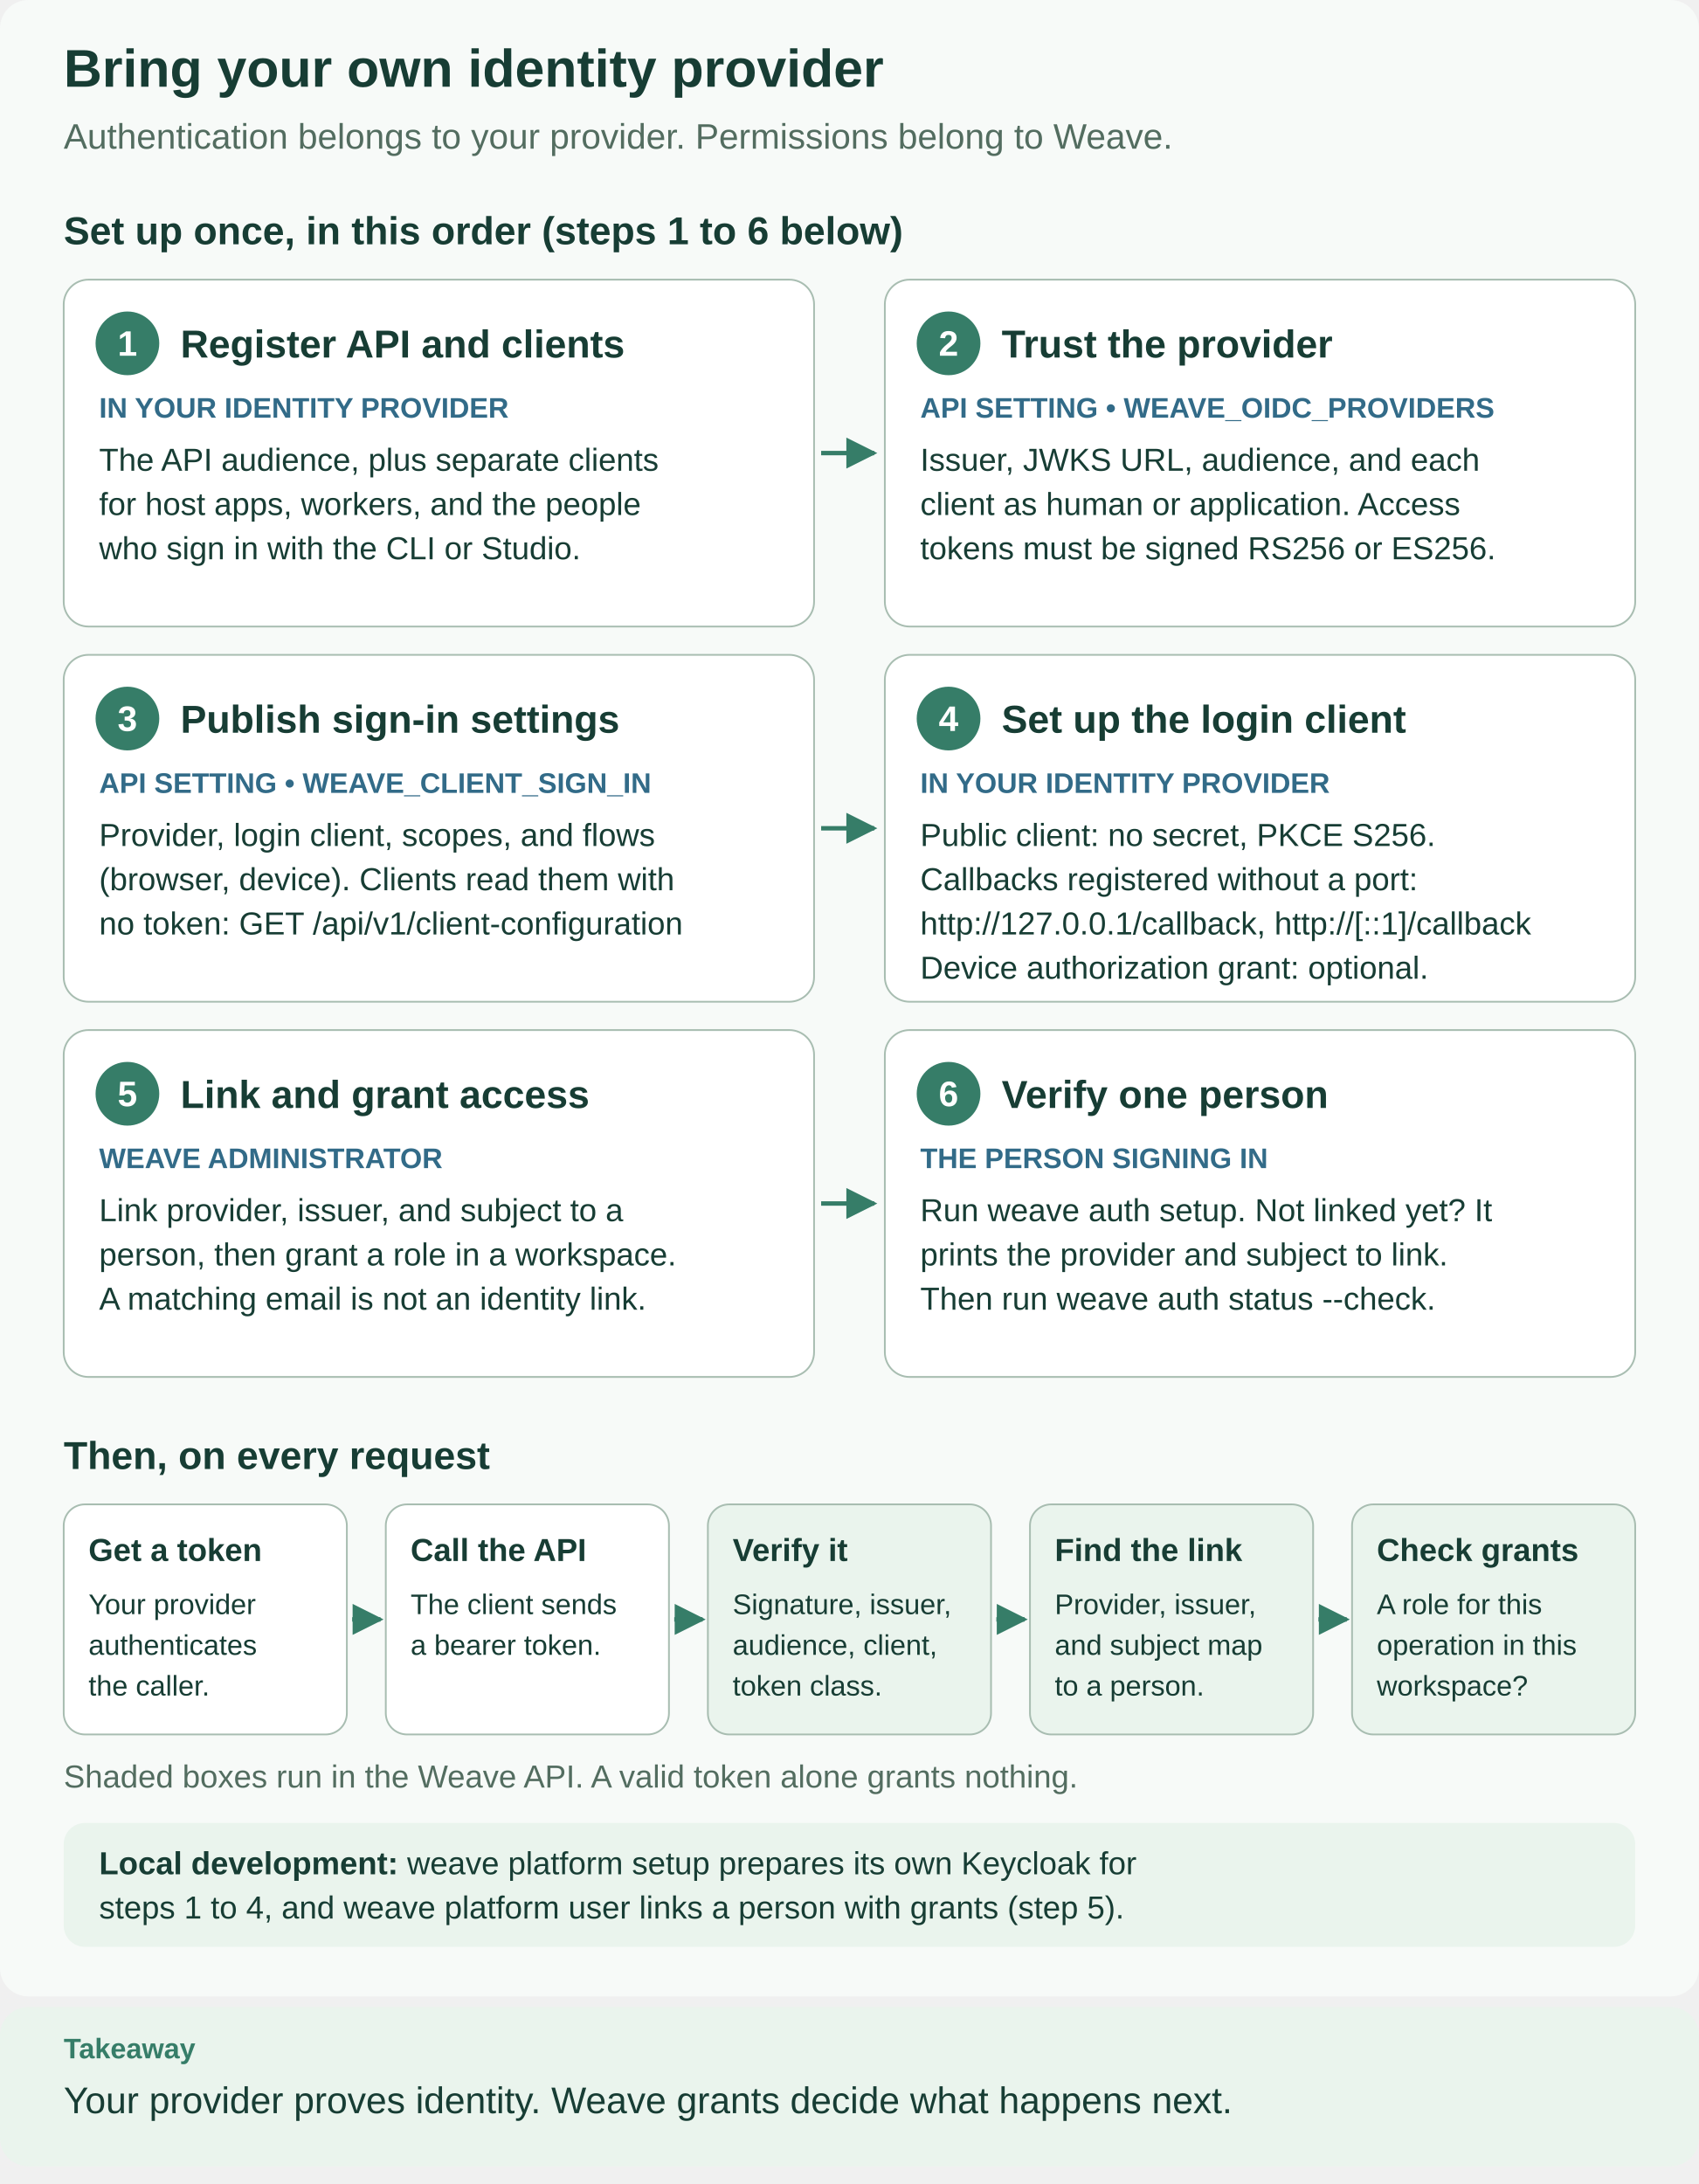
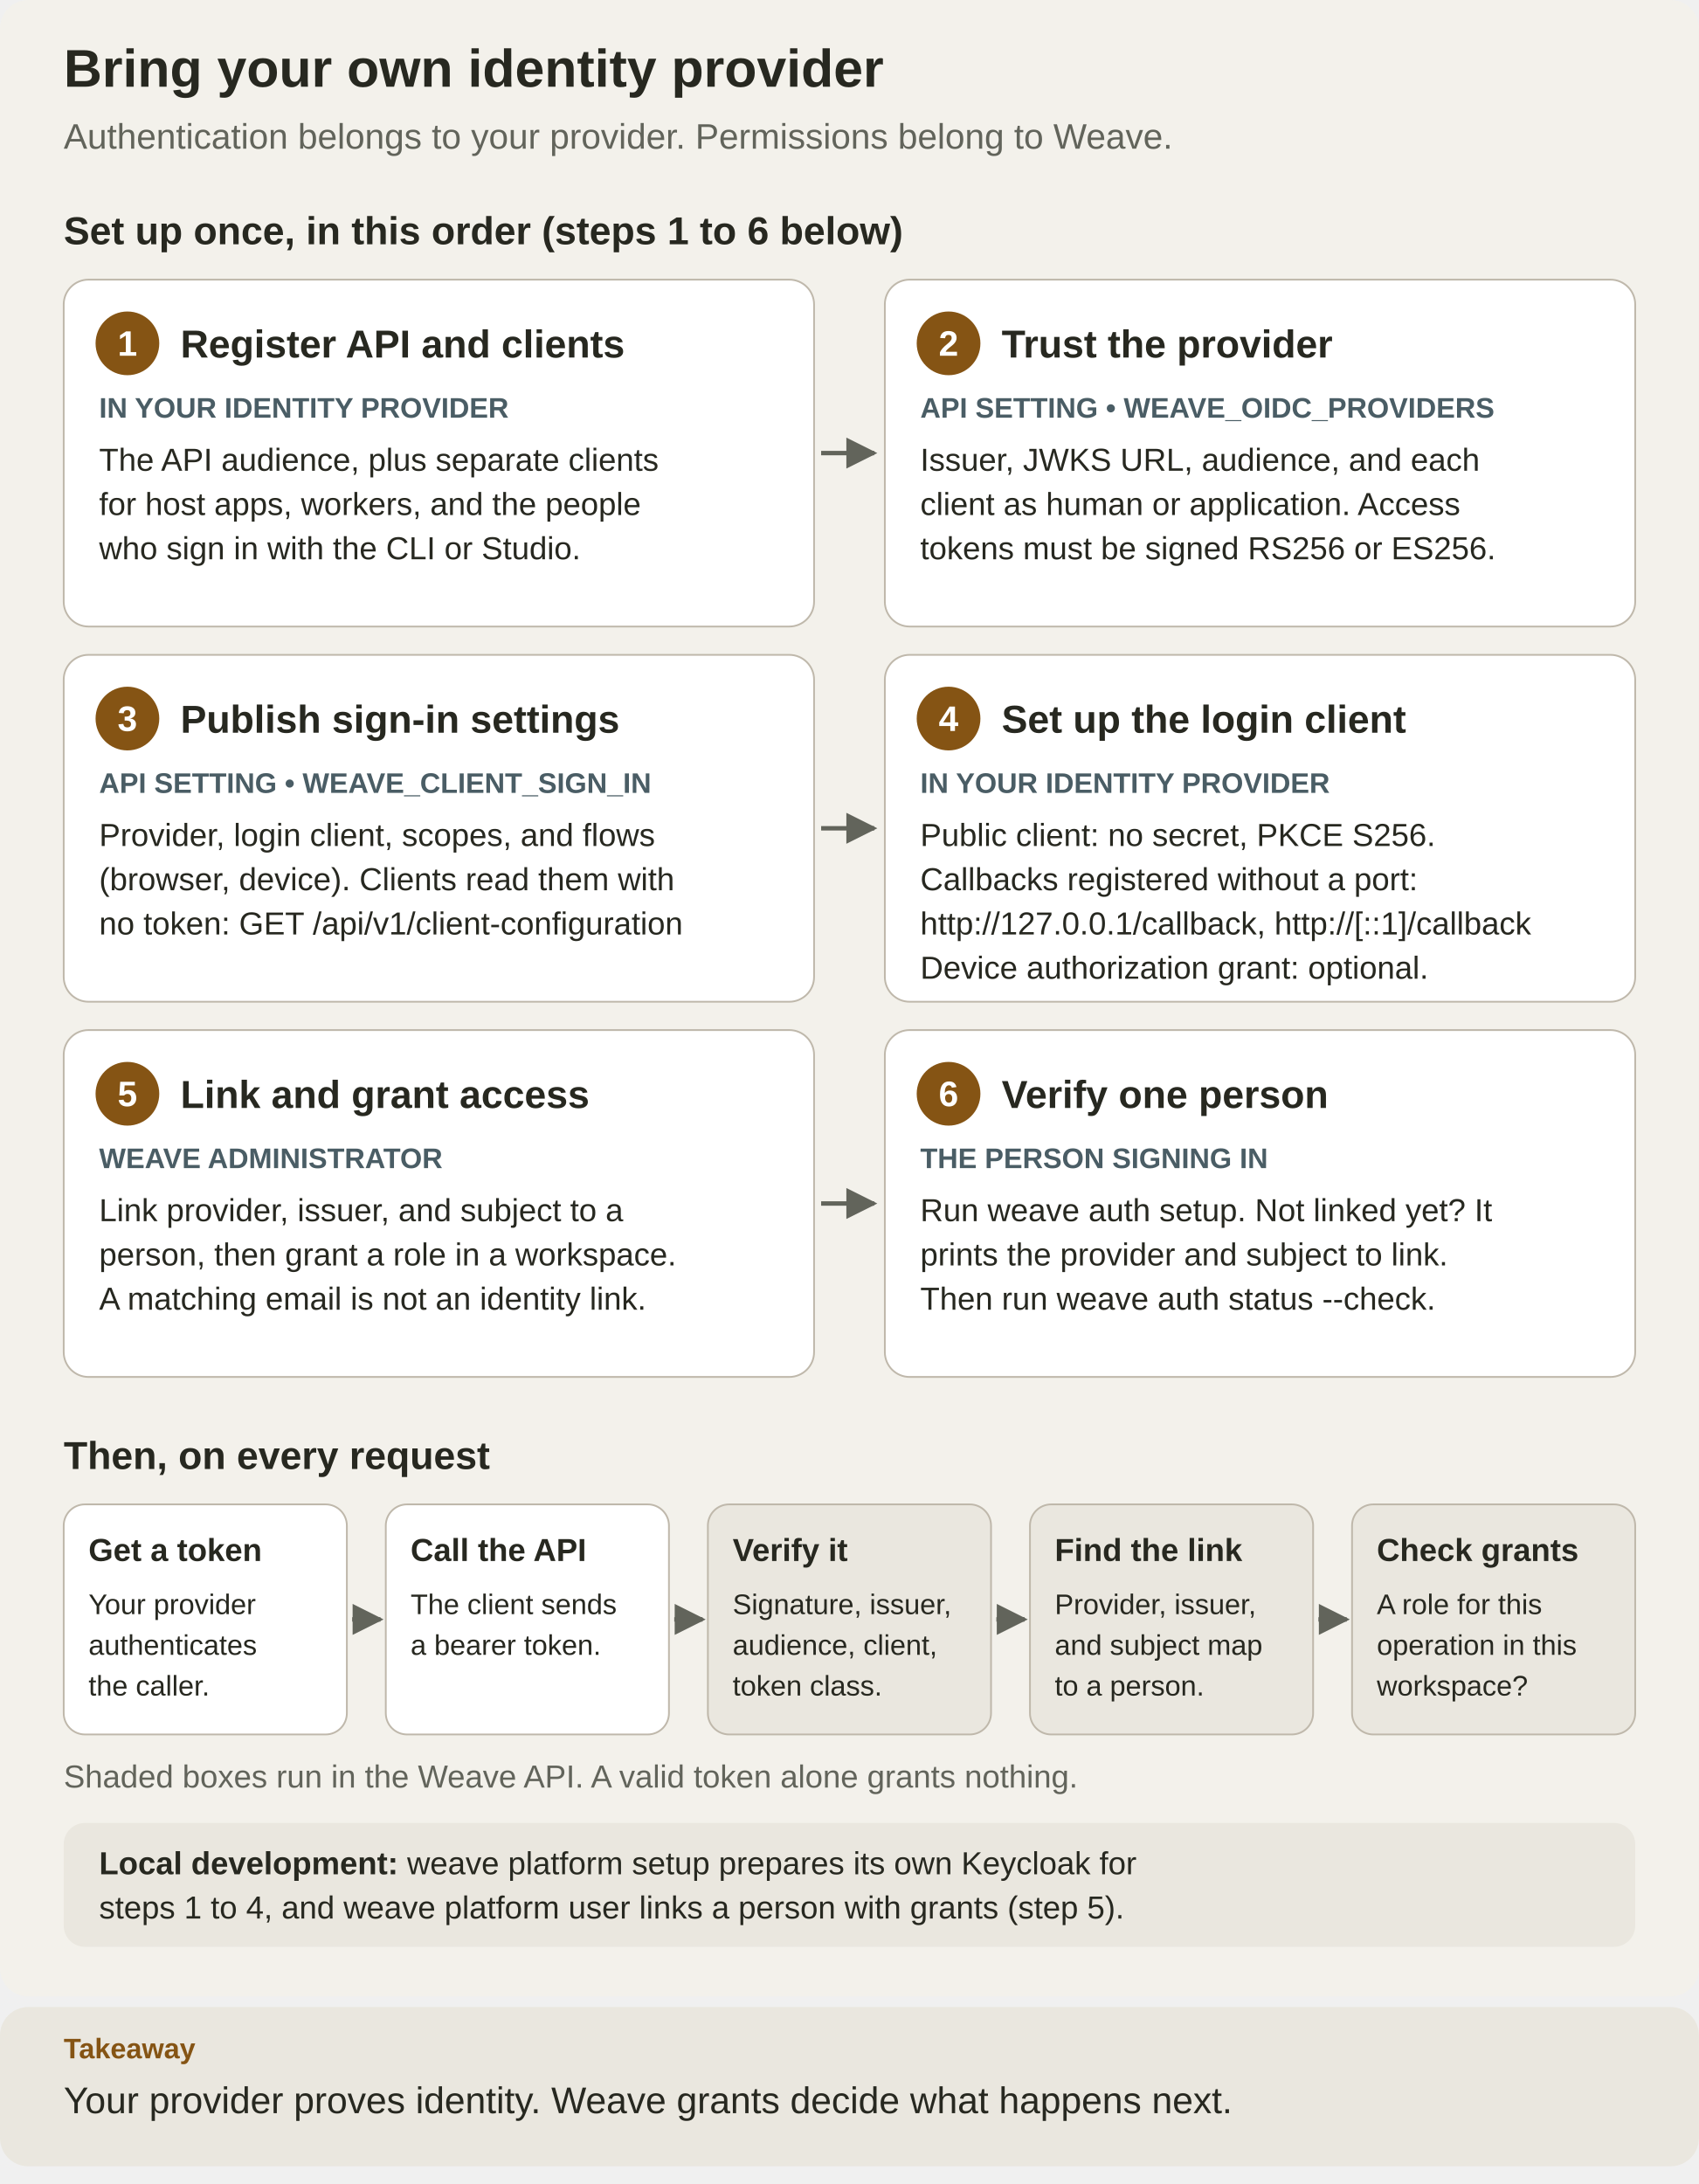
<svg xmlns="http://www.w3.org/2000/svg" width="960" height="1234" viewBox="0 0 960 1234" role="img" aria-labelledby="title desc">
  <defs>
    <marker id="arrow" viewBox="0 0 10 10" refX="9" refY="5" markerWidth="7" markerHeight="7" orient="auto">
-       <path d="M0 0L10 5L0 10Z" fill="#367D68" />
+       <path d="M0 0L10 5L0 10Z" fill="#62645B" />
    </marker>
  </defs>
-   <style>text{font-family:Arial,Helvetica,sans-serif;fill:#173D34}.title{font-size:30px;font-weight:700}.head{font-size:22px;font-weight:700}.body{font-size:20px}.small{font-size:18px}.muted{fill:#536D60}.edge{fill:none;stroke:#367D68;stroke-width:2.5;marker-end:url(#arrow)}.icon{fill:none;stroke:#367D68;stroke-width:2.5;stroke-linecap:round;stroke-linejoin:round}.tag{font-size:16px;font-weight:700;fill:#326B88}.box{font-size:16px}.bh{font-size:18px;font-weight:700}.num{font-size:20px;font-weight:700;fill:#FFFFFF}</style>
-   <rect width="960" height="1128" rx="16" fill="#F7FAF8" />
+   <style>text{font-family:Arial,Helvetica,sans-serif;fill:#272820}.title{font-size:30px;font-weight:700}.head{font-size:22px;font-weight:700}.body{font-size:20px}.small{font-size:18px}.muted{fill:#62645B}.edge{fill:none;stroke:#62645B;stroke-width:2.5;marker-end:url(#arrow)}.icon{fill:none;stroke:#62645B;stroke-width:2.5;stroke-linecap:round;stroke-linejoin:round}.tag{font-size:16px;font-weight:700;fill:#4A5D65}.box{font-size:16px}.bh{font-size:18px;font-weight:700}.num{font-size:20px;font-weight:700;fill:#FFFFFF}</style>
+   <rect width="960" height="1128" rx="16" fill="#F3F1EB" />
  <text x="36" y="49" class="title">Bring your own identity provider</text>
  <text x="36" y="84" class="body muted">Authentication belongs to your provider. Permissions belong to Weave.</text>
  <text x="36" y="138" class="head">Set up once, in this order (steps 1 to 6 below)</text>
-   <rect x="36" y="158" width="424" height="196" rx="14" fill="white" stroke="#A8BDB1" />
-   <circle cx="72" cy="194" r="18" fill="#367D68" />
+   <rect x="36" y="158" width="424" height="196" rx="14" fill="white" stroke="#BFB8AB" />
+   <circle cx="72" cy="194" r="18" fill="#855414" />
  <text x="72" y="201" class="num" text-anchor="middle">1</text>
  <text x="102" y="202" class="head">Register API and clients</text>
  <text x="56" y="236" class="tag">IN YOUR IDENTITY PROVIDER</text>
  <text x="56" y="266" class="small">The API audience, plus separate clients</text>
  <text x="56" y="291" class="small">for host apps, workers, and the people</text>
  <text x="56" y="316" class="small">who sign in with the CLI or Studio.</text>
-   <rect x="500" y="158" width="424" height="196" rx="14" fill="white" stroke="#A8BDB1" />
-   <circle cx="536" cy="194" r="18" fill="#367D68" />
+   <rect x="500" y="158" width="424" height="196" rx="14" fill="white" stroke="#BFB8AB" />
+   <circle cx="536" cy="194" r="18" fill="#855414" />
  <text x="536" y="201" class="num" text-anchor="middle">2</text>
  <text x="566" y="202" class="head">Trust the provider</text>
  <text x="520" y="236" class="tag">API SETTING • WEAVE_OIDC_PROVIDERS</text>
  <text x="520" y="266" class="small">Issuer, JWKS URL, audience, and each</text>
  <text x="520" y="291" class="small">client as human or application. Access</text>
  <text x="520" y="316" class="small">tokens must be signed RS256 or ES256.</text>
-   <rect x="36" y="370" width="424" height="196" rx="14" fill="white" stroke="#A8BDB1" />
-   <circle cx="72" cy="406" r="18" fill="#367D68" />
+   <rect x="36" y="370" width="424" height="196" rx="14" fill="white" stroke="#BFB8AB" />
+   <circle cx="72" cy="406" r="18" fill="#855414" />
  <text x="72" y="413" class="num" text-anchor="middle">3</text>
  <text x="102" y="414" class="head">Publish sign-in settings</text>
  <text x="56" y="448" class="tag">API SETTING • WEAVE_CLIENT_SIGN_IN</text>
  <text x="56" y="478" class="small">Provider, login client, scopes, and flows</text>
  <text x="56" y="503" class="small">(browser, device). Clients read them with</text>
  <text x="56" y="528" class="small">no token: GET /api/v1/client-configuration</text>
-   <rect x="500" y="370" width="424" height="196" rx="14" fill="white" stroke="#A8BDB1" />
-   <circle cx="536" cy="406" r="18" fill="#367D68" />
+   <rect x="500" y="370" width="424" height="196" rx="14" fill="white" stroke="#BFB8AB" />
+   <circle cx="536" cy="406" r="18" fill="#855414" />
  <text x="536" y="413" class="num" text-anchor="middle">4</text>
  <text x="566" y="414" class="head">Set up the login client</text>
  <text x="520" y="448" class="tag">IN YOUR IDENTITY PROVIDER</text>
  <text x="520" y="478" class="small">Public client: no secret, PKCE S256.</text>
  <text x="520" y="503" class="small">Callbacks registered without a port:</text>
  <text x="520" y="528" class="small">http://127.0.0.1/callback, http://[::1]/callback</text>
  <text x="520" y="553" class="small">Device authorization grant: optional.</text>
-   <rect x="36" y="582" width="424" height="196" rx="14" fill="white" stroke="#A8BDB1" />
-   <circle cx="72" cy="618" r="18" fill="#367D68" />
+   <rect x="36" y="582" width="424" height="196" rx="14" fill="white" stroke="#BFB8AB" />
+   <circle cx="72" cy="618" r="18" fill="#855414" />
  <text x="72" y="625" class="num" text-anchor="middle">5</text>
  <text x="102" y="626" class="head">Link and grant access</text>
  <text x="56" y="660" class="tag">WEAVE ADMINISTRATOR</text>
  <text x="56" y="690" class="small">Link provider, issuer, and subject to a</text>
  <text x="56" y="715" class="small">person, then grant a role in a workspace.</text>
  <text x="56" y="740" class="small">A matching email is not an identity link.</text>
-   <rect x="500" y="582" width="424" height="196" rx="14" fill="white" stroke="#A8BDB1" />
-   <circle cx="536" cy="618" r="18" fill="#367D68" />
+   <rect x="500" y="582" width="424" height="196" rx="14" fill="white" stroke="#BFB8AB" />
+   <circle cx="536" cy="618" r="18" fill="#855414" />
  <text x="536" y="625" class="num" text-anchor="middle">6</text>
  <text x="566" y="626" class="head">Verify one person</text>
  <text x="520" y="660" class="tag">THE PERSON SIGNING IN</text>
  <text x="520" y="690" class="small">Run weave auth setup. Not linked yet? It</text>
  <text x="520" y="715" class="small">prints the provider and subject to link.</text>
  <text x="520" y="740" class="small">Then run weave auth status --check.</text>
  <path class="edge" d="M464 256H494" />
  <path class="edge" d="M464 468H494" />
  <path class="edge" d="M464 680H494" />
  <text x="36" y="830" class="head">Then, on every request</text>
-   <rect x="36" y="850" width="160" height="130" rx="12" fill="white" stroke="#A8BDB1" />
+   <rect x="36" y="850" width="160" height="130" rx="12" fill="white" stroke="#BFB8AB" />
  <text x="50" y="882" class="bh">Get a token</text>
  <text x="50" y="912" class="box">Your provider</text>
  <text x="50" y="935" class="box">authenticates</text>
  <text x="50" y="958" class="box">the caller.</text>
  <path class="edge" d="M199 915H215" />
-   <rect x="218" y="850" width="160" height="130" rx="12" fill="white" stroke="#A8BDB1" />
+   <rect x="218" y="850" width="160" height="130" rx="12" fill="white" stroke="#BFB8AB" />
  <text x="232" y="882" class="bh">Call the API</text>
  <text x="232" y="912" class="box">The client sends</text>
  <text x="232" y="935" class="box">a bearer token.</text>
  <path class="edge" d="M381 915H397" />
-   <rect x="400" y="850" width="160" height="130" rx="12" fill="#EAF4ED" stroke="#A8BDB1" />
+   <rect x="400" y="850" width="160" height="130" rx="12" fill="#EAE7DF" stroke="#BFB8AB" />
  <text x="414" y="882" class="bh">Verify it</text>
  <text x="414" y="912" class="box">Signature, issuer,</text>
  <text x="414" y="935" class="box">audience, client,</text>
  <text x="414" y="958" class="box">token class.</text>
  <path class="edge" d="M563 915H579" />
-   <rect x="582" y="850" width="160" height="130" rx="12" fill="#EAF4ED" stroke="#A8BDB1" />
+   <rect x="582" y="850" width="160" height="130" rx="12" fill="#EAE7DF" stroke="#BFB8AB" />
  <text x="596" y="882" class="bh">Find the link</text>
  <text x="596" y="912" class="box">Provider, issuer,</text>
  <text x="596" y="935" class="box">and subject map</text>
  <text x="596" y="958" class="box">to a person.</text>
  <path class="edge" d="M745 915H761" />
-   <rect x="764" y="850" width="160" height="130" rx="12" fill="#EAF4ED" stroke="#A8BDB1" />
+   <rect x="764" y="850" width="160" height="130" rx="12" fill="#EAE7DF" stroke="#BFB8AB" />
  <text x="778" y="882" class="bh">Check grants</text>
  <text x="778" y="912" class="box">A role for this</text>
  <text x="778" y="935" class="box">operation in this</text>
  <text x="778" y="958" class="box">workspace?</text>
  <text x="36" y="1010" class="small muted">Shaded boxes run in the Weave API. A valid token alone grants nothing.</text>
-   <rect x="36" y="1030" width="888" height="70" rx="12" fill="#EAF4ED" />
+   <rect x="36" y="1030" width="888" height="70" rx="12" fill="#EAE7DF" />
  <text x="56" y="1059" class="small">
    <tspan font-weight="700">Local development:</tspan> weave platform setup prepares its own Keycloak for</text>
  <text x="56" y="1084" class="small">steps 1 to 4, and weave platform user links a person with grants (step 5).</text>
  <g id="takeaway">
-     <rect x="0" y="1134" width="960" height="90" rx="16" fill="#EAF4ED" />
-     <text x="36" y="1163" style="font-family:Arial,Helvetica,sans-serif;font-size:16px;font-weight:700;fill:#367D68">Takeaway</text>
-     <text x="36" y="1194" style="font-family:Arial,Helvetica,sans-serif;font-size:21px;fill:#173D34">Your provider proves identity. Weave grants decide what happens next.</text>
+     <rect x="0" y="1134" width="960" height="90" rx="16" fill="#EAE7DF" />
+     <text x="36" y="1163" style="font-family:Arial,Helvetica,sans-serif;font-size:16px;font-weight:700;fill:#855414">Takeaway</text>
+     <text x="36" y="1194" style="font-family:Arial,Helvetica,sans-serif;font-size:21px;fill:#272820">Your provider proves identity. Weave grants decide what happens next.</text>
  </g>
</svg>
